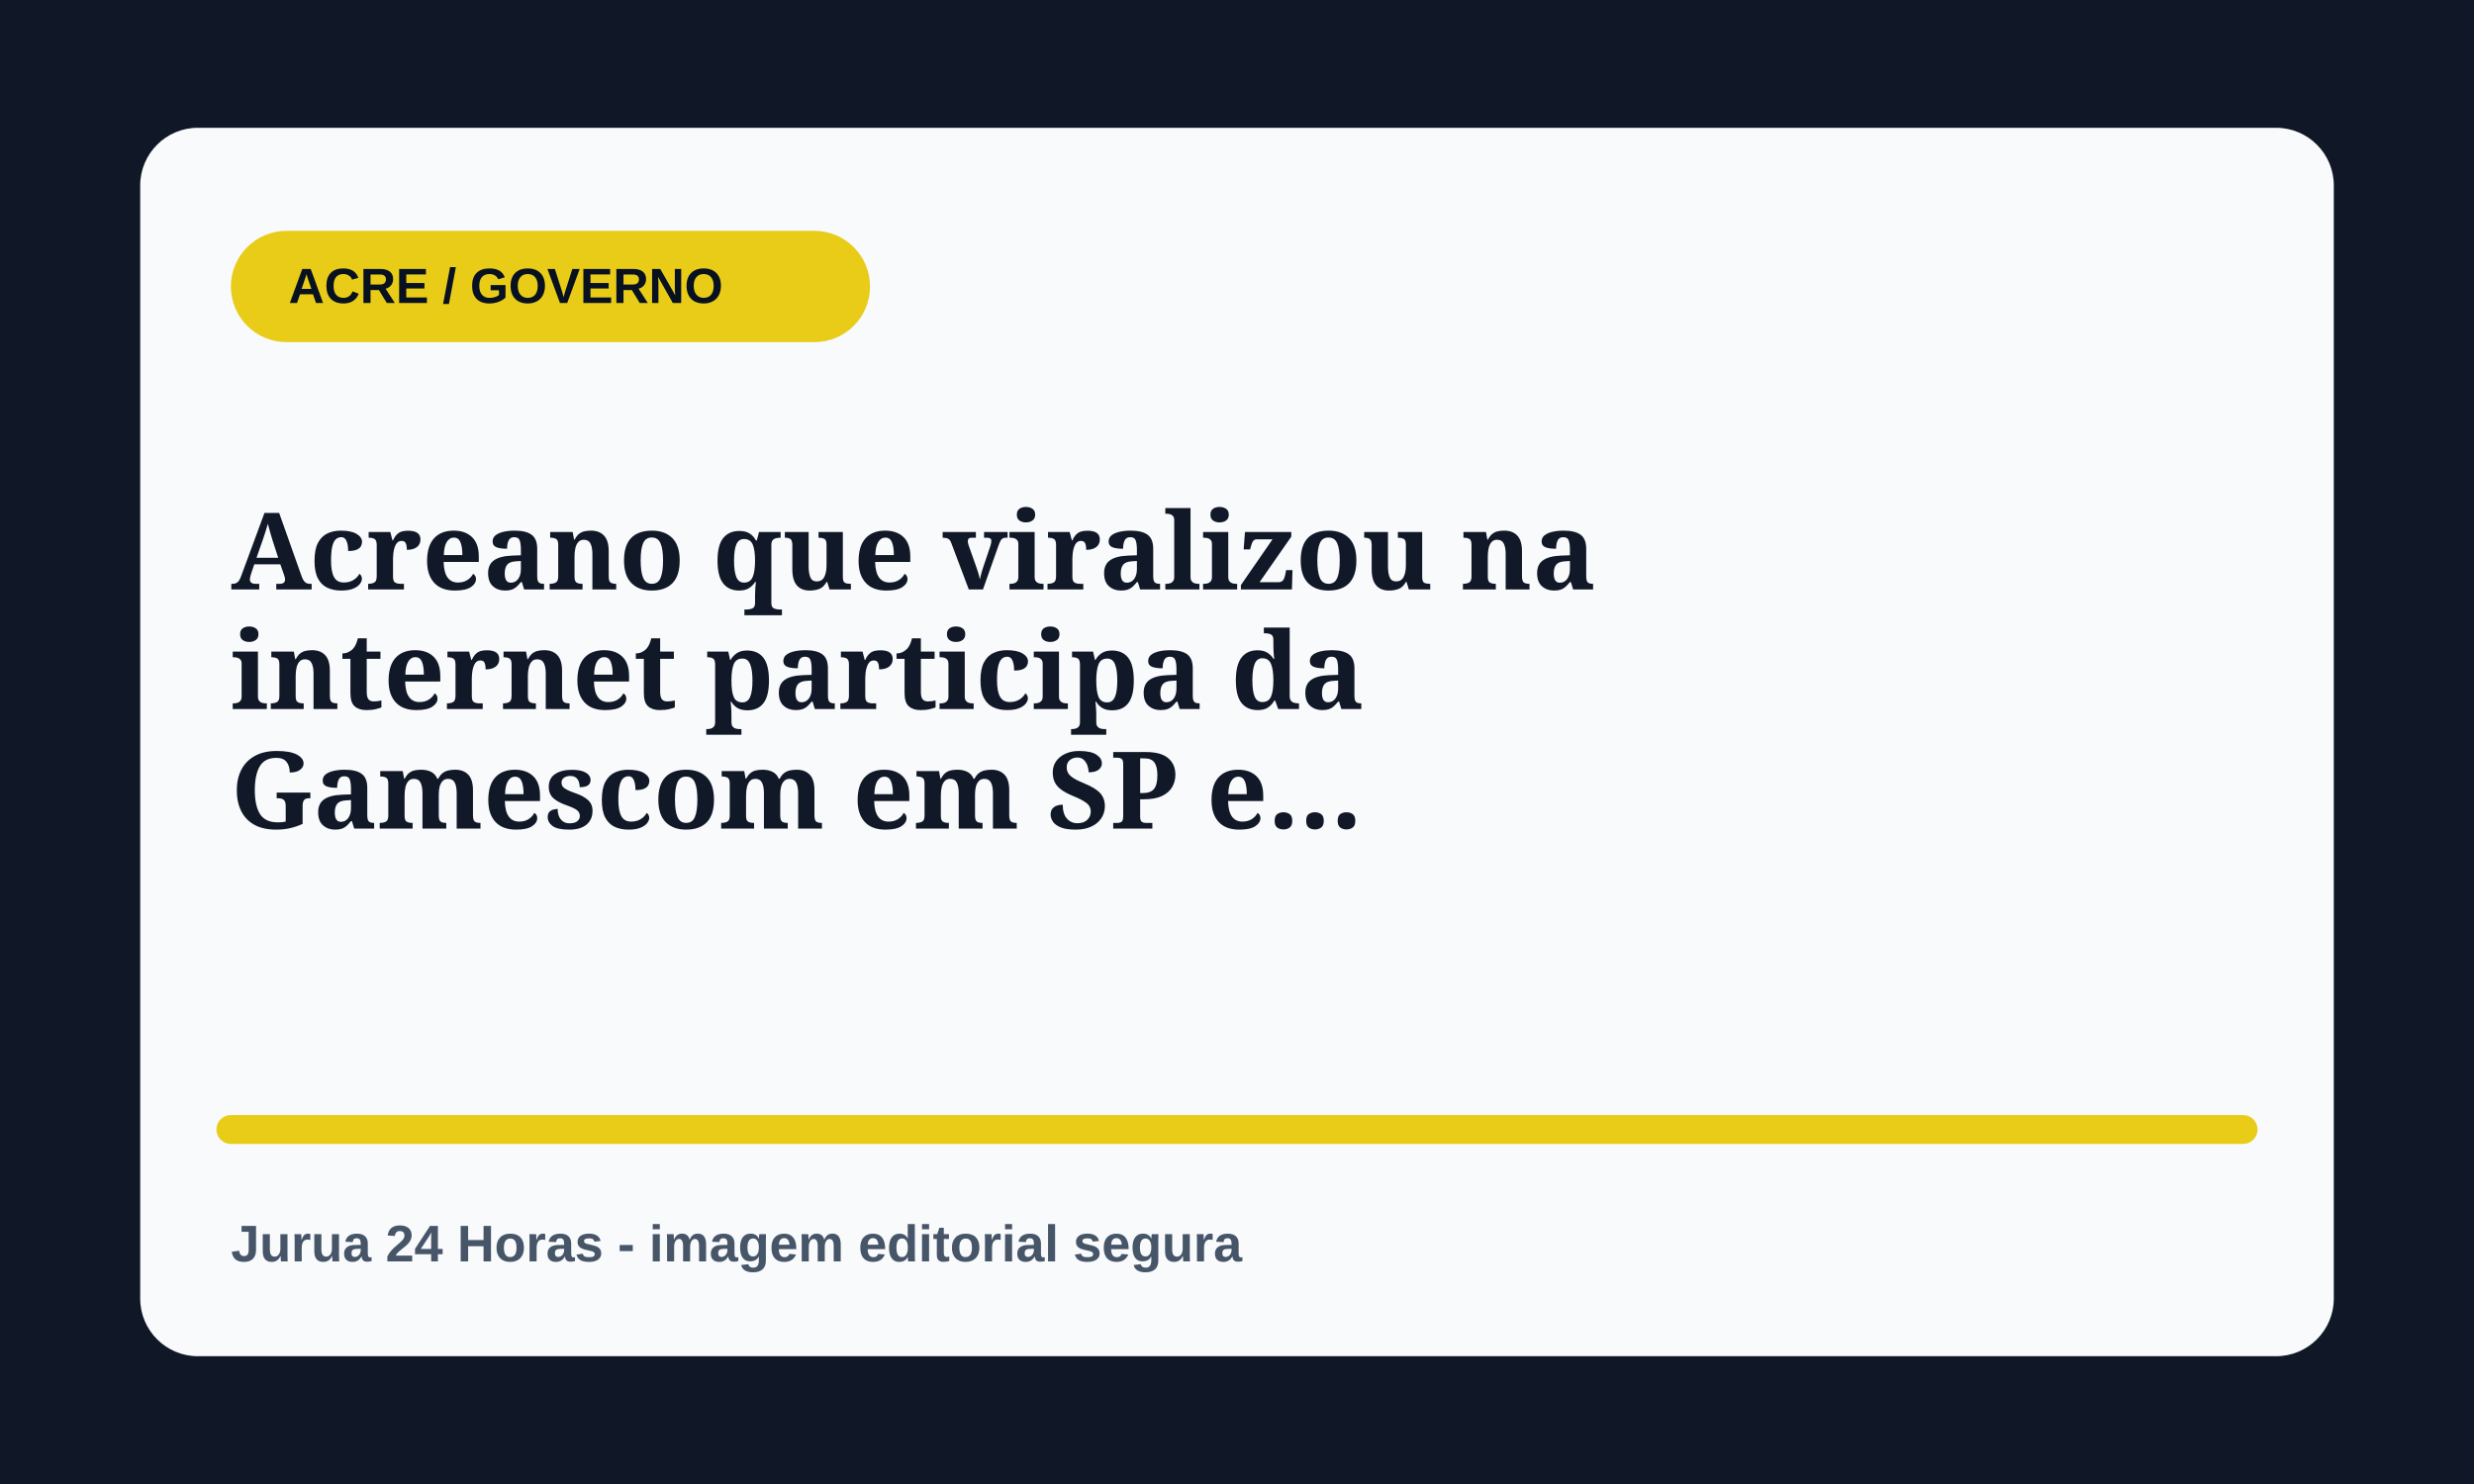
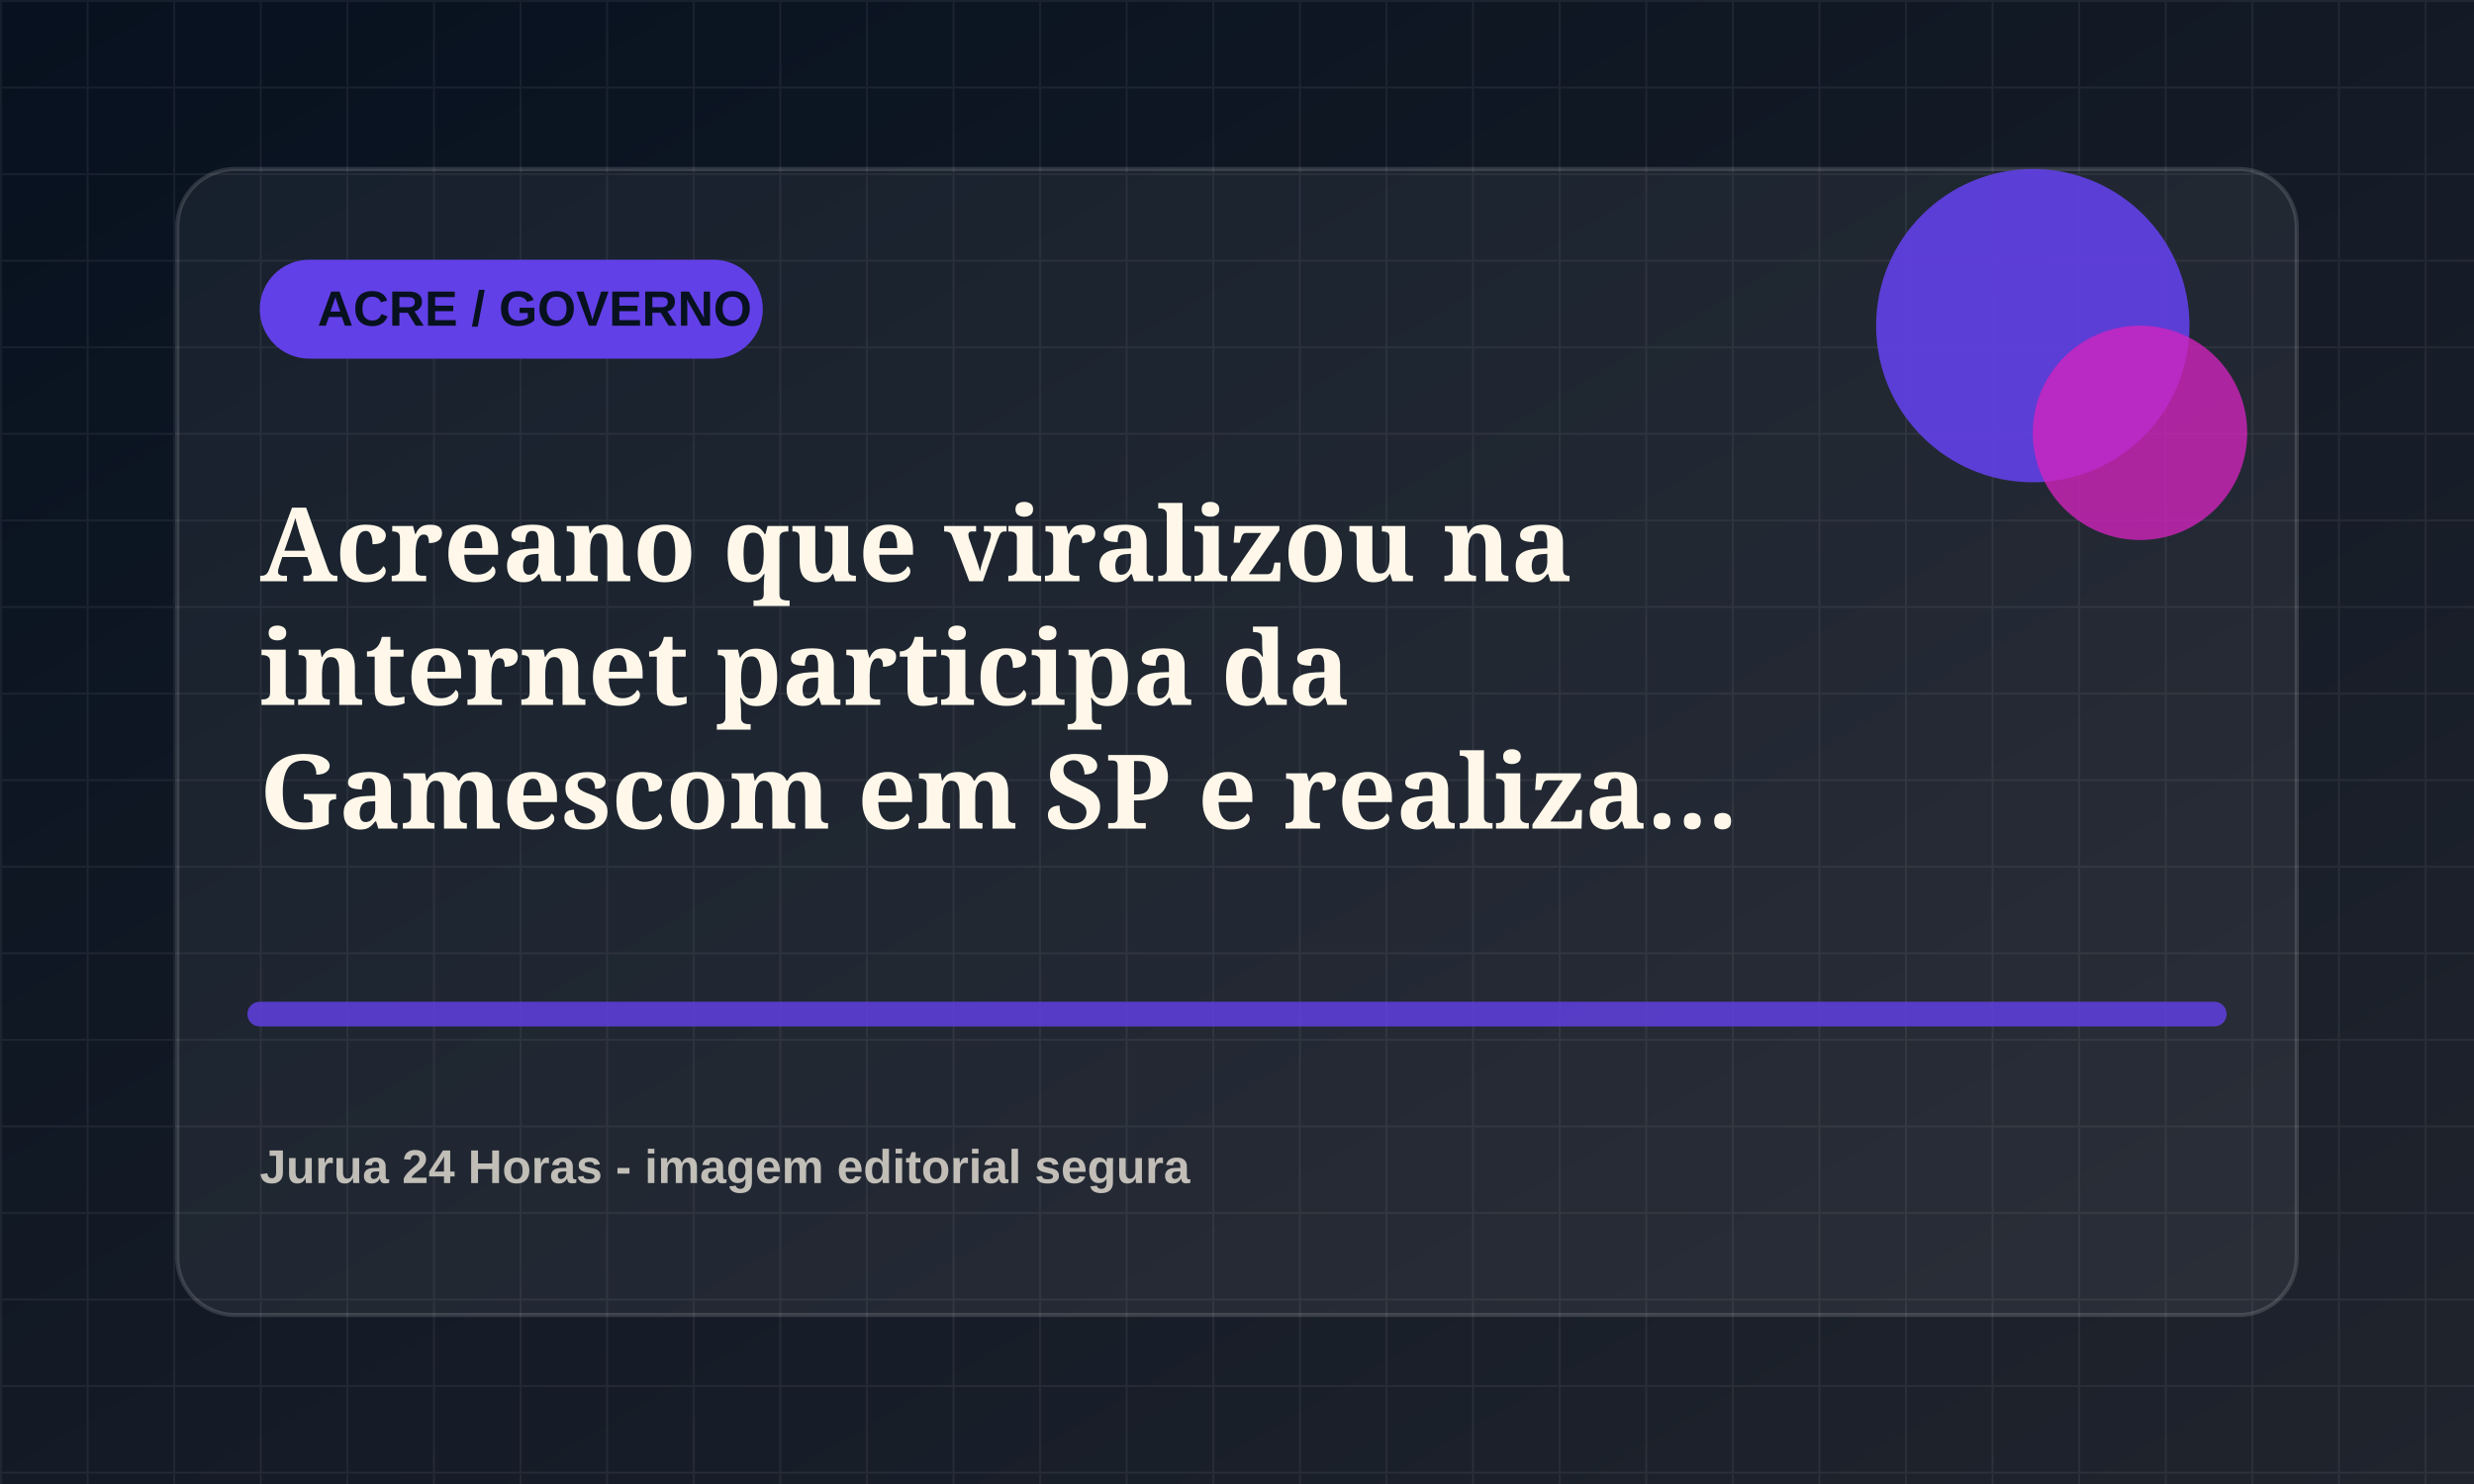
<svg xmlns="http://www.w3.org/2000/svg" viewBox="0 0 1200 720">
-   <rect width="1200" height="720" fill="#101827" />
-   <rect x="68" y="62" width="1064" height="596" rx="28" fill="#f8fafc" />
-   <rect x="112" y="112" width="310" height="54" rx="27" fill="hsl(52 82% 50%)" />
-   <text x="140" y="147" fill="#08111f" font-family="Arial, sans-serif" font-size="24" font-weight="800">ACRE / GOVERNO</text>
-   <text x="112" y="286" fill="#111827" font-family="Georgia, serif" font-size="52" font-weight="700">
-     <tspan x="112" dy="0">Acreano que viralizou na</tspan>
-     <tspan x="112" dy="58">internet participa da</tspan>
-     <tspan x="112" dy="58">Gamescom em SP e...</tspan>
+   <defs>
+     <linearGradient id="bg" x1="0" x2="1" y1="0" y2="1">
+       <stop offset="0" stop-color="#07111f" />
+       <stop offset="1" stop-color="#20242d" />
+     </linearGradient>
+     <pattern id="grid" width="42" height="42" patternUnits="userSpaceOnUse">
+       <path d="M42 0H0v42" fill="none" stroke="rgba(255,255,255,.055)" stroke-width="2" />
+     </pattern>
+   </defs>
+   <rect width="1200" height="720" fill="url(#bg)" />
+   <rect width="1200" height="720" fill="url(#grid)" />
+   <rect x="86" y="82" width="1028" height="556" rx="28" fill="rgba(255,255,255,.055)" stroke="rgba(255,255,255,.14)" stroke-width="2" />
+   <rect x="126" y="126" width="244" height="48" rx="24" fill="hsl(252 78% 58%)" />
+   <text x="154" y="158" fill="#07111f" font-family="Arial, sans-serif" font-size="24" font-weight="800">ACRE / GOVERNO</text>
+   <circle cx="986" cy="158" r="76" fill="hsl(252 78% 58%)" opacity=".9" />
+   <circle cx="1038" cy="210" r="52" fill="hsl(307 72% 48%)" opacity=".78" />
+   <path d="M126 492h948" stroke="hsl(252 78% 58%)" stroke-width="12" stroke-linecap="round" opacity=".82" />
+   <text x="126" y="282" fill="#fff8ea" font-family="Georgia, serif" font-size="50" font-weight="700">
+     <tspan x="126" dy="0">Acreano que viralizou na</tspan>
+     <tspan x="126" dy="60">internet participa da</tspan>
+     <tspan x="126" dy="60">Gamescom em SP e realiza...</tspan>
  </text>
-   <path d="M112 548h976" stroke="hsl(52 82% 50%)" stroke-width="14" stroke-linecap="round" />
-   <text x="112" y="612" fill="#475569" font-family="Arial, sans-serif" font-size="25" font-weight="700">Jurua 24 Horas - imagem editorial segura</text>
+   <text x="126" y="574" fill="rgba(255,248,234,.72)" font-family="Arial, sans-serif" font-size="23" font-weight="700">Jurua 24 Horas - imagem editorial segura</text>
</svg>
